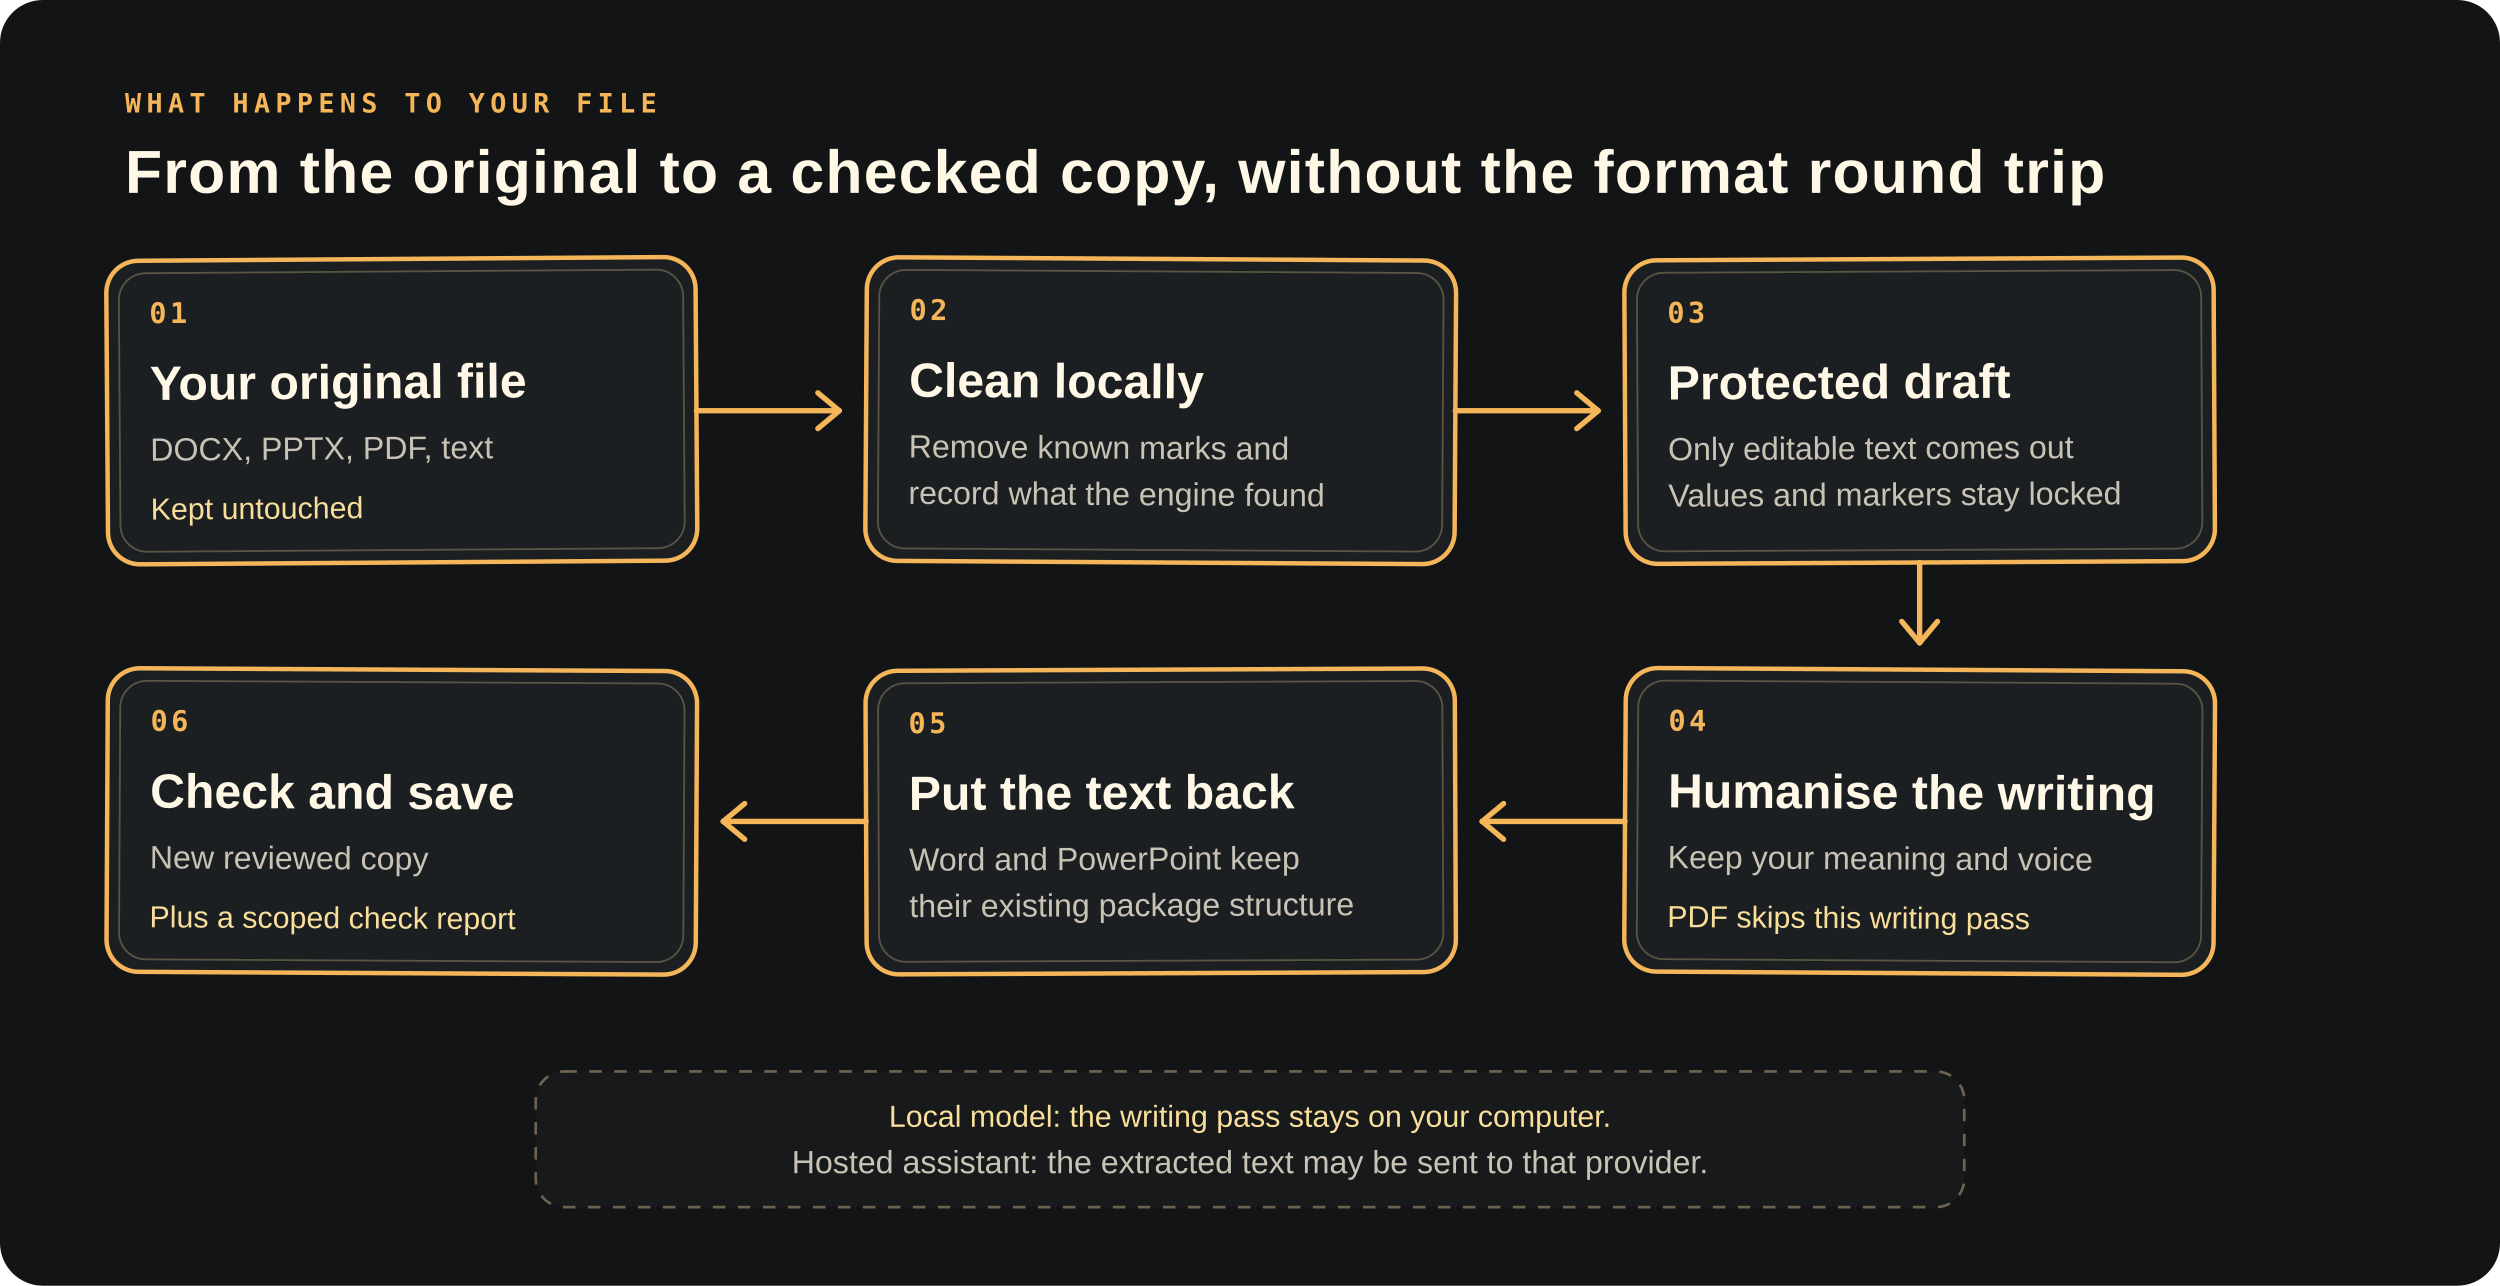
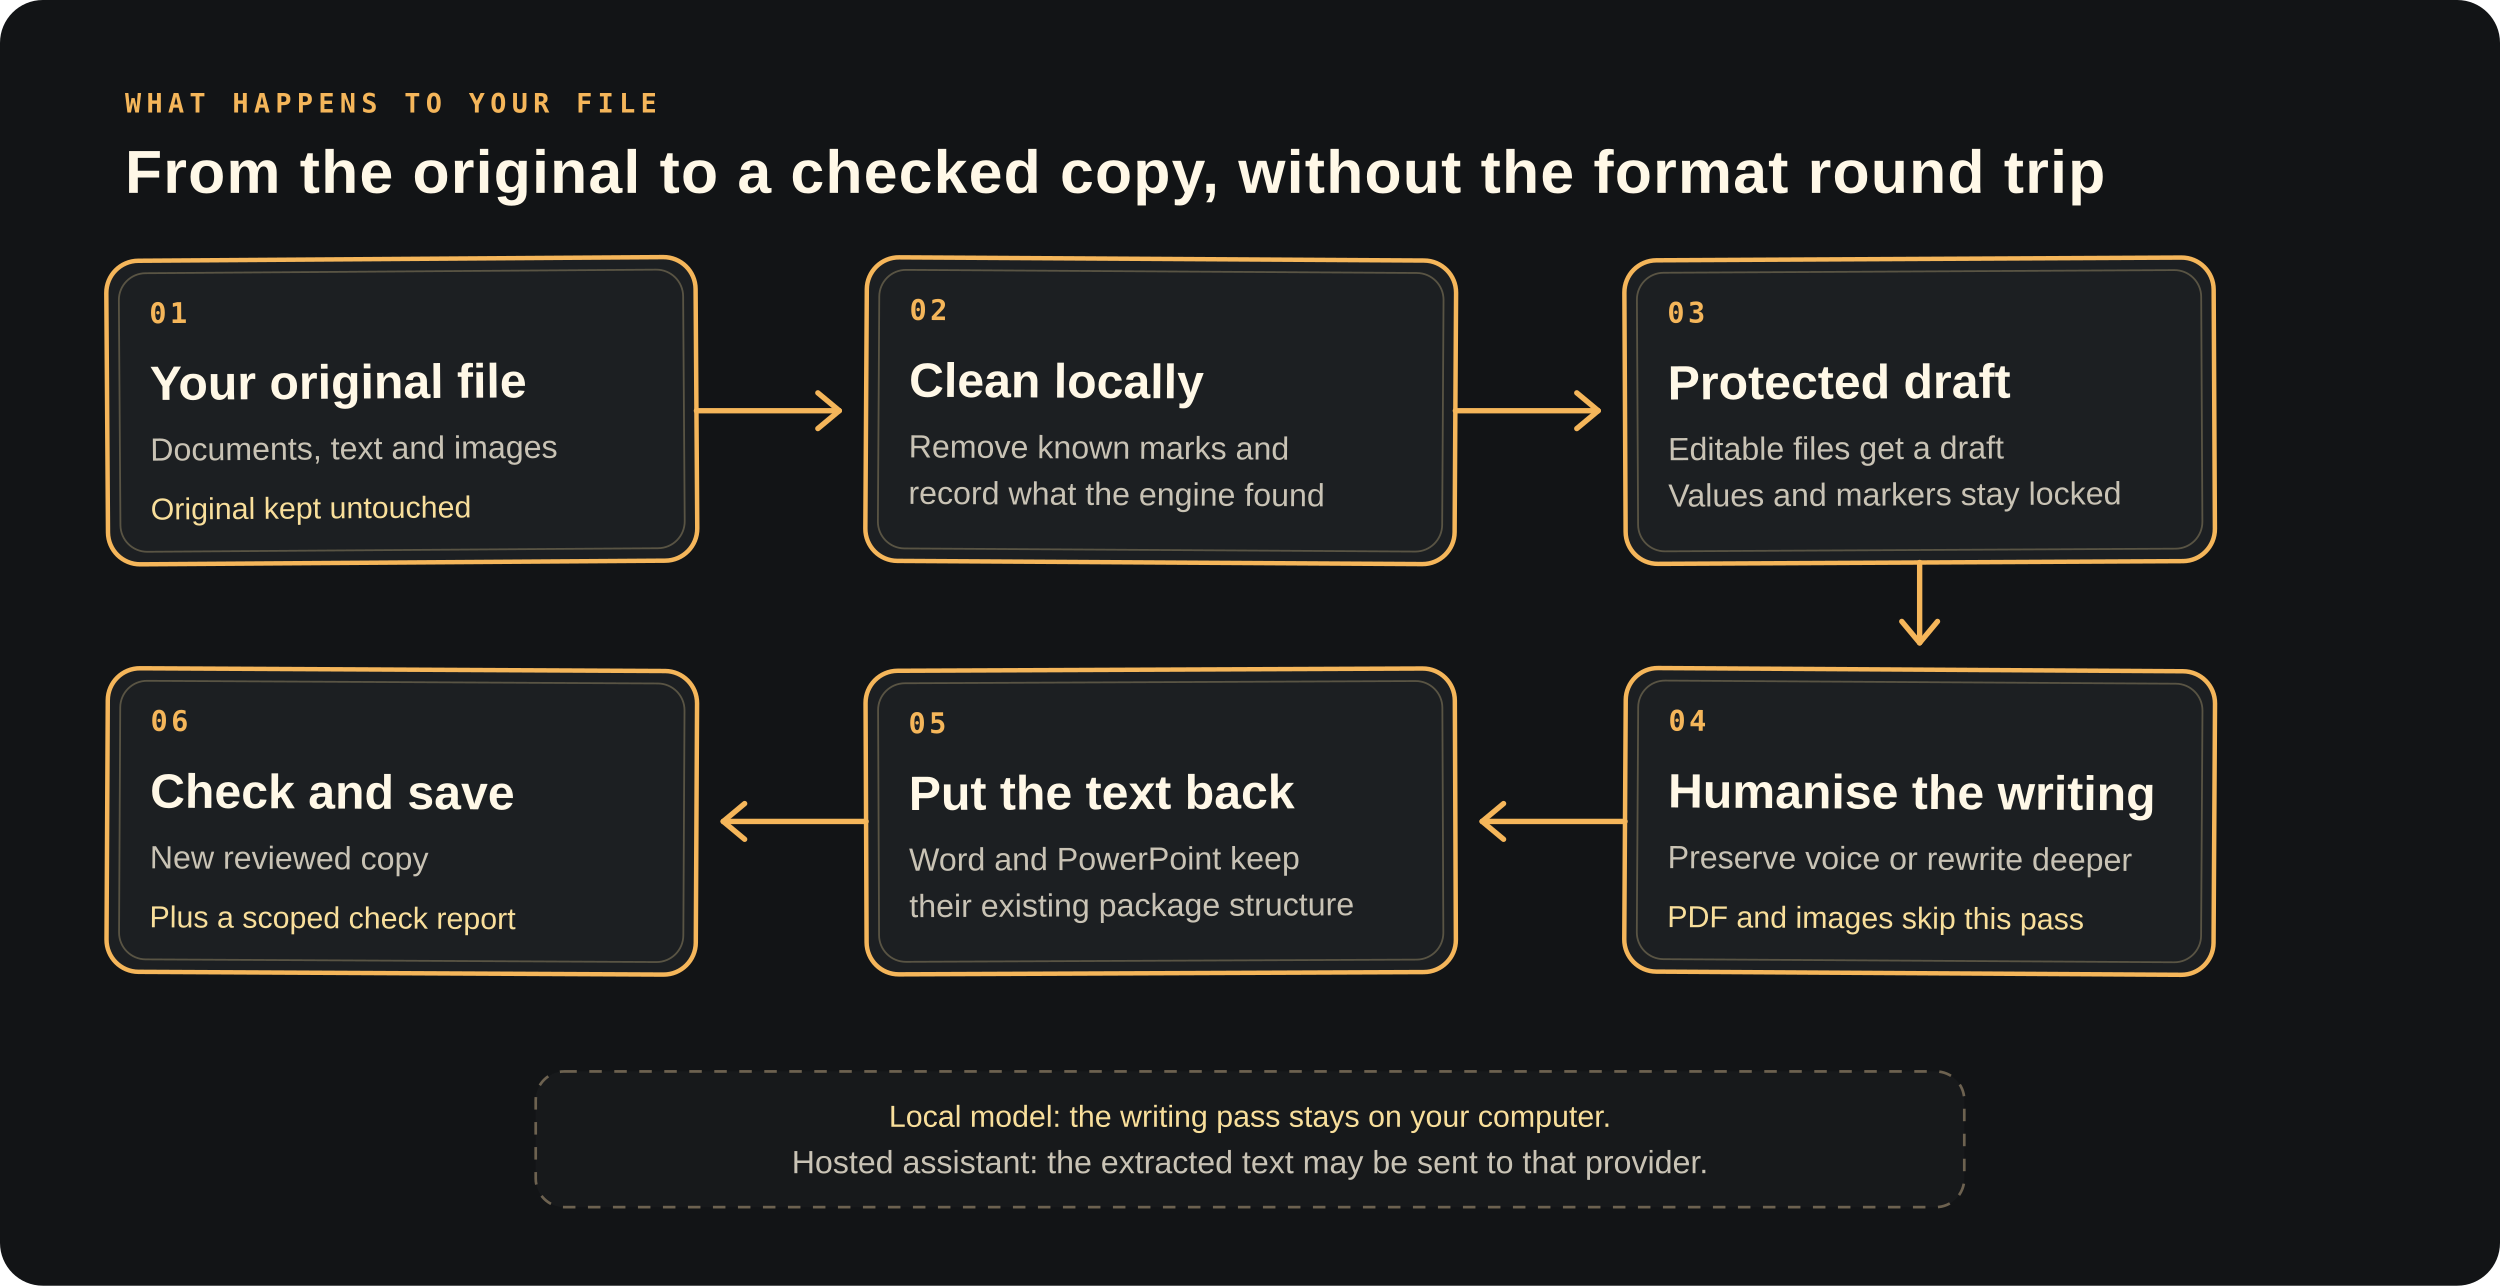
<svg xmlns="http://www.w3.org/2000/svg" width="1400" height="720" viewBox="0 0 1400 720" role="img" aria-labelledby="title desc">
  <defs>
    <style>
      .bg { fill: #121416; }
      .card { fill: #1c1f22; stroke: #f5b65a; stroke-width: 2.5; }
      .echo { fill: none; stroke: #f9df9b; stroke-width: 1; opacity: .28; }
      .step { fill: #f5b65a; font-family: SFMono-Regular, Menlo, monospace; font-size: 16px; font-weight: 700; letter-spacing: .12em; }
      .label { fill: #fff8e7; font-family: "Arial Rounded MT Bold", "Trebuchet MS", Arial, sans-serif; font-size: 27px; font-weight: 600; }
      .detail { fill: #c9c3b5; font-family: "Trebuchet MS", Arial, sans-serif; font-size: 18px; }
      .small { fill: #f9df9b; font-family: "Trebuchet MS", Arial, sans-serif; font-size: 17px; }
      .title { fill: #fff8e7; font-family: "Arial Rounded MT Bold", "Trebuchet MS", Arial, sans-serif; font-size: 34px; font-weight: 600; letter-spacing: .02em; }
      .eyebrow { fill: #f5b65a; font-family: SFMono-Regular, Menlo, monospace; font-size: 15px; font-weight: 700; letter-spacing: .2em; }
      .arrow { fill: none; stroke: #f5b65a; stroke-width: 3; stroke-linecap: round; stroke-linejoin: round; }
      .note { fill: #17191b; stroke: #6d6250; stroke-width: 1.5; stroke-dasharray: 7 7; }
    </style>
  </defs>
  <rect class="bg" width="1400" height="720" rx="24" />
  <text class="eyebrow" x="70" y="63">WHAT HAPPENS TO YOUR FILE</text>
  <text class="title" x="70" y="108">From the original to a checked copy, without the format round trip</text>
  <g transform="translate(60 145) rotate(-0.4 165 85)">
    <rect class="card" width="330" height="170" rx="18" />
    <rect class="echo" x="7" y="7" width="316" height="156" rx="15" />
    <text class="step" x="24" y="35">01</text>
    <text class="label" x="24" y="78">Your original file</text>
-     <text class="detail" x="24" y="112">DOCX, PPTX, PDF, text</text>
-     <text class="small" x="24" y="145">Kept untouched</text>
+     <text class="detail" x="24" y="112">Documents, text and images</text>
+     <text class="small" x="24" y="145">Original kept untouched</text>
  </g>
  <g transform="translate(485 145) rotate(0.35 165 85)">
    <rect class="card" width="330" height="170" rx="18" />
    <rect class="echo" x="7" y="7" width="316" height="156" rx="15" />
    <text class="step" x="24" y="35">02</text>
    <text class="label" x="24" y="78">Clean locally</text>
    <text class="detail" x="24" y="112">Remove known marks and</text>
    <text class="detail" x="24" y="138">record what the engine found</text>
  </g>
  <g transform="translate(910 145) rotate(-0.3 165 85)">
    <rect class="card" width="330" height="170" rx="18" />
    <rect class="echo" x="7" y="7" width="316" height="156" rx="15" />
    <text class="step" x="24" y="35">03</text>
    <text class="label" x="24" y="78">Protected draft</text>
-     <text class="detail" x="24" y="112">Only editable text comes out</text>
+     <text class="detail" x="24" y="112">Editable files get a draft</text>
    <text class="detail" x="24" y="138">Values and markers stay locked</text>
  </g>
  <g transform="translate(910 375) rotate(0.35 165 85)">
    <rect class="card" width="330" height="170" rx="18" />
    <rect class="echo" x="7" y="7" width="316" height="156" rx="15" />
    <text class="step" x="24" y="35">04</text>
    <text class="label" x="24" y="78">Humanise the writing</text>
-     <text class="detail" x="24" y="112">Keep your meaning and voice</text>
-     <text class="small" x="24" y="145">PDF skips this writing pass</text>
+     <text class="detail" x="24" y="112">Preserve voice or rewrite deeper</text>
+     <text class="small" x="24" y="145">PDF and images skip this pass</text>
  </g>
  <g transform="translate(485 375) rotate(-0.25 165 85)">
    <rect class="card" width="330" height="170" rx="18" />
    <rect class="echo" x="7" y="7" width="316" height="156" rx="15" />
    <text class="step" x="24" y="35">05</text>
    <text class="label" x="24" y="78">Put the text back</text>
    <text class="detail" x="24" y="112">Word and PowerPoint keep</text>
    <text class="detail" x="24" y="138">their existing package structure</text>
  </g>
  <g transform="translate(60 375) rotate(0.3 165 85)">
    <rect class="card" width="330" height="170" rx="18" />
    <rect class="echo" x="7" y="7" width="316" height="156" rx="15" />
    <text class="step" x="24" y="35">06</text>
    <text class="label" x="24" y="78">Check and save</text>
    <text class="detail" x="24" y="112">New reviewed copy</text>
    <text class="small" x="24" y="145">Plus a scoped check report</text>
  </g>
  <path class="arrow" d="M390 230 C425 230, 445 230, 470 230" />
  <path class="arrow" d="M458 220 L470 230 L458 240" />
  <path class="arrow" d="M815 230 C850 230, 870 230, 895 230" />
  <path class="arrow" d="M883 220 L895 230 L883 240" />
  <path class="arrow" d="M1075 315 C1075 335, 1075 345, 1075 360" />
  <path class="arrow" d="M1065 348 L1075 360 L1085 348" />
  <path class="arrow" d="M910 460 C875 460, 850 460, 830 460" />
  <path class="arrow" d="M842 450 L830 460 L842 470" />
  <path class="arrow" d="M485 460 C450 460, 425 460, 405 460" />
  <path class="arrow" d="M417 450 L405 460 L417 470" />
  <g transform="translate(300 600)">
    <rect class="note" width="800" height="76" rx="16" />
    <text class="small" x="400" y="31" text-anchor="middle">Local model: the writing pass stays on your computer.</text>
    <text class="detail" x="400" y="57" text-anchor="middle">Hosted assistant: the extracted text may be sent to that provider.</text>
  </g>
</svg>
